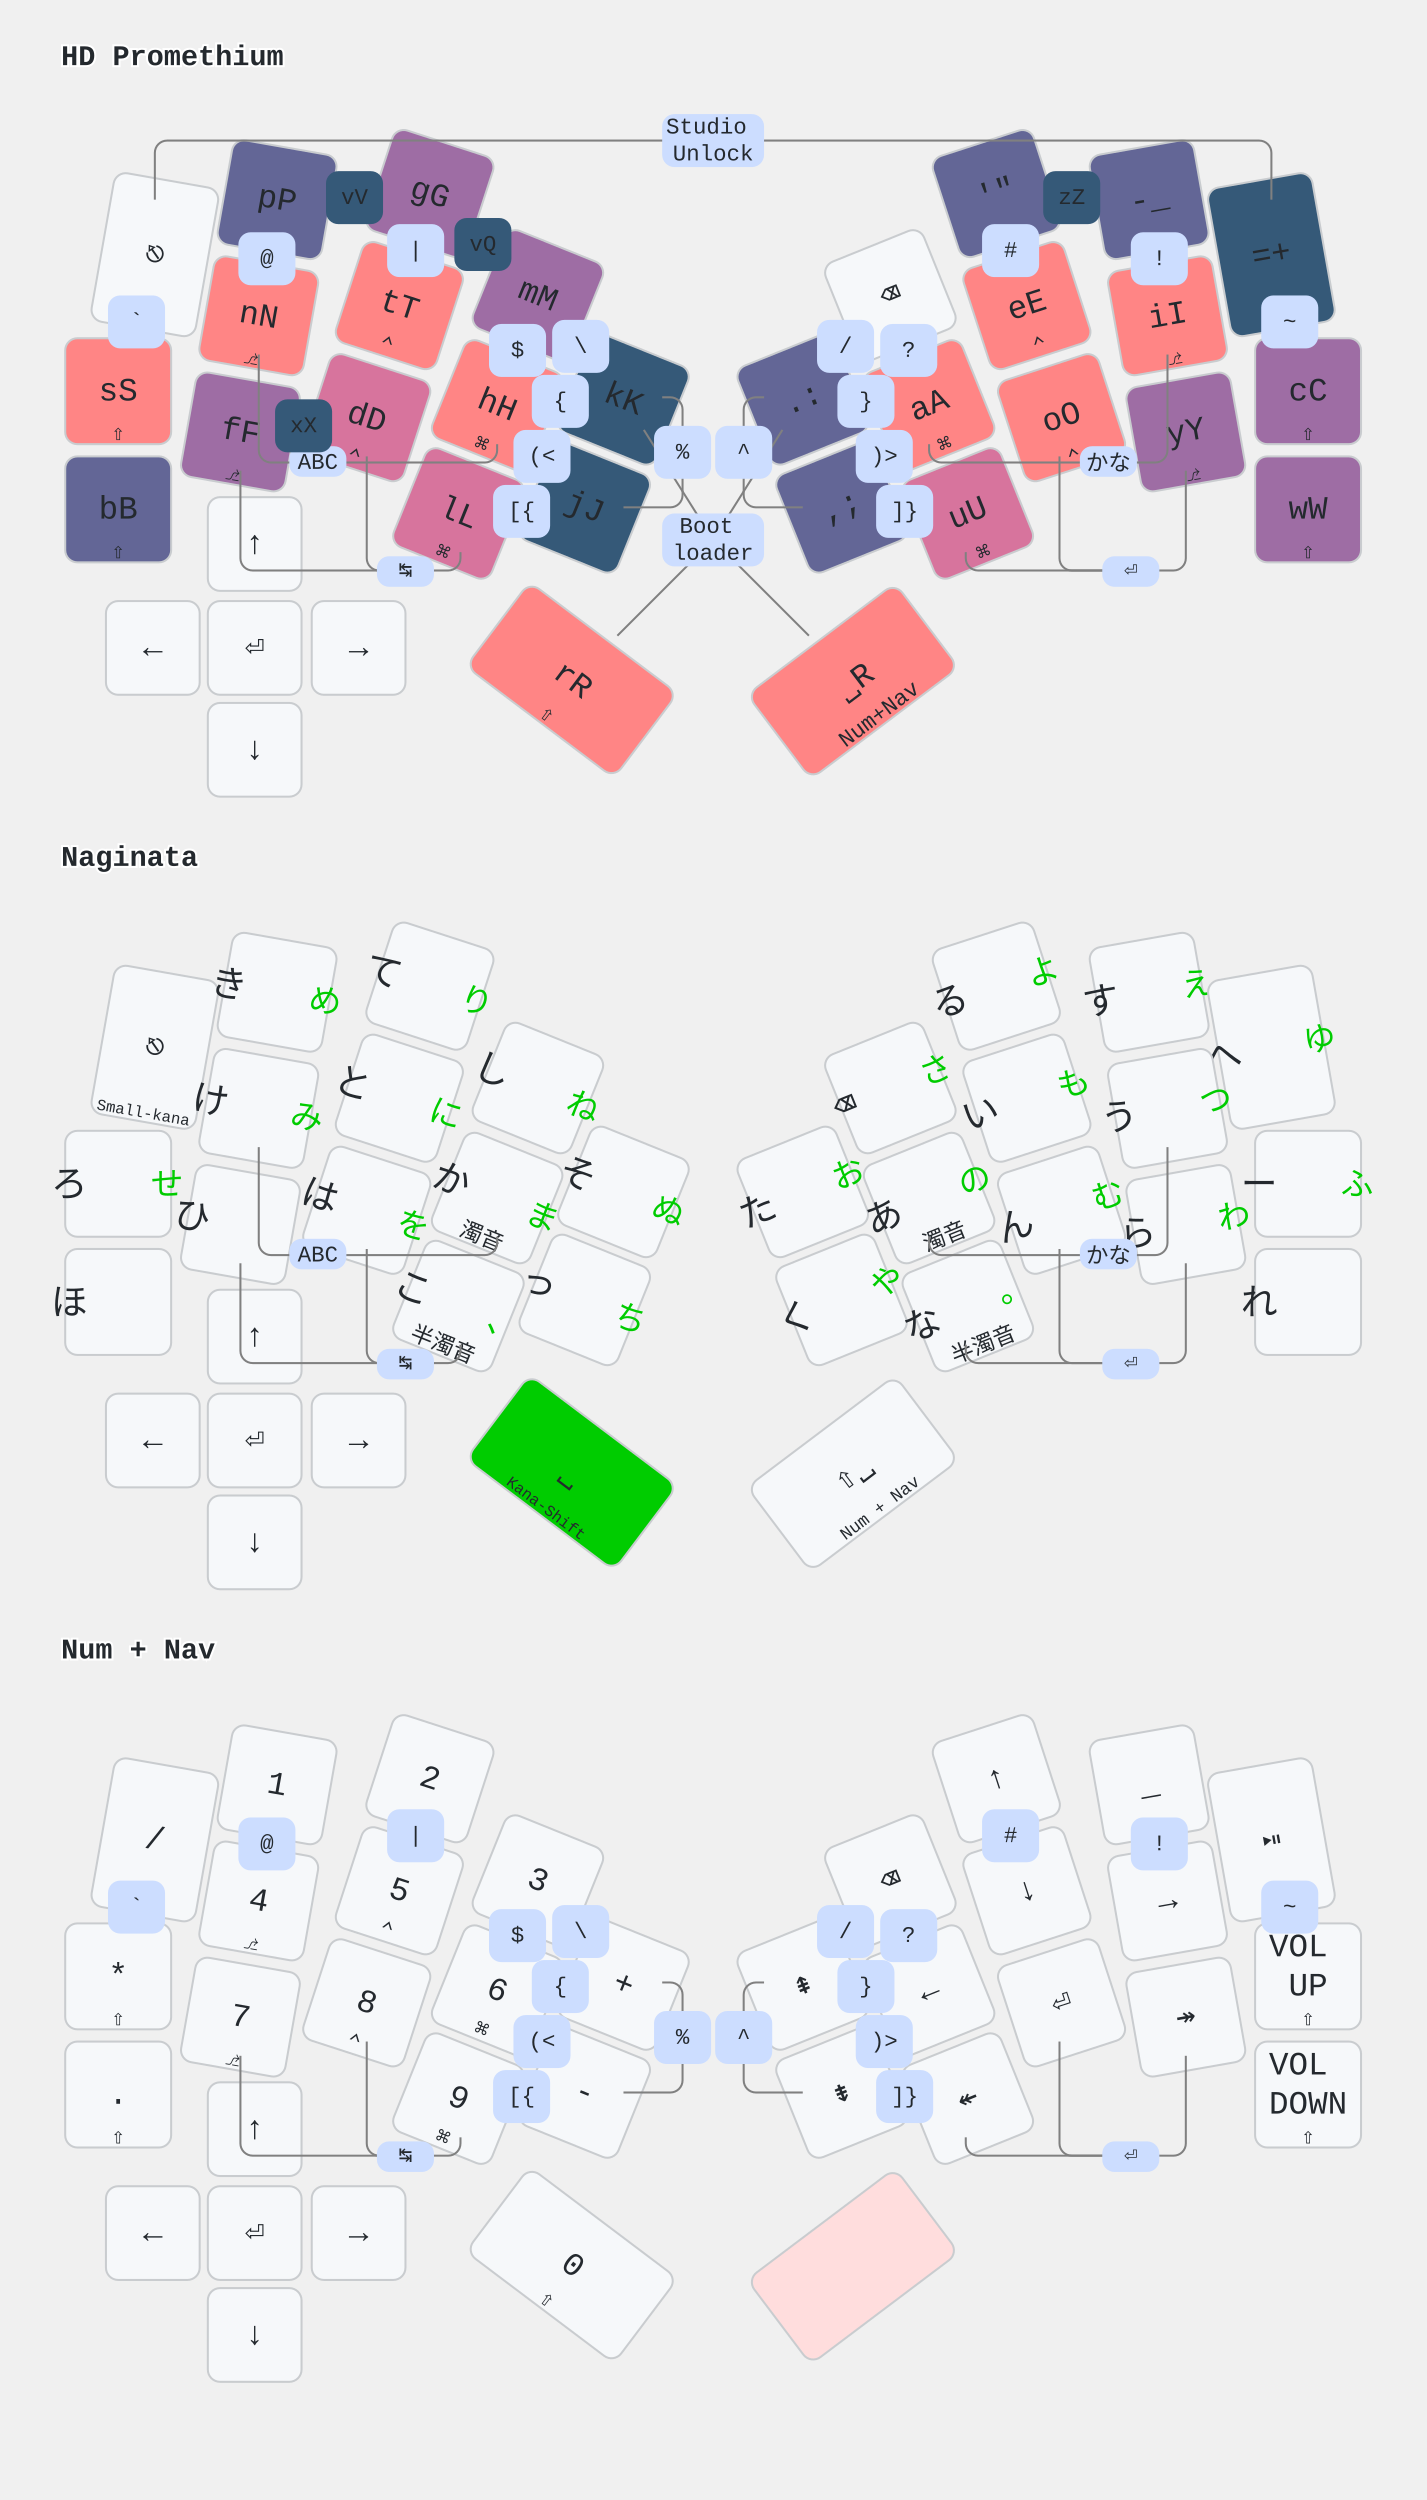
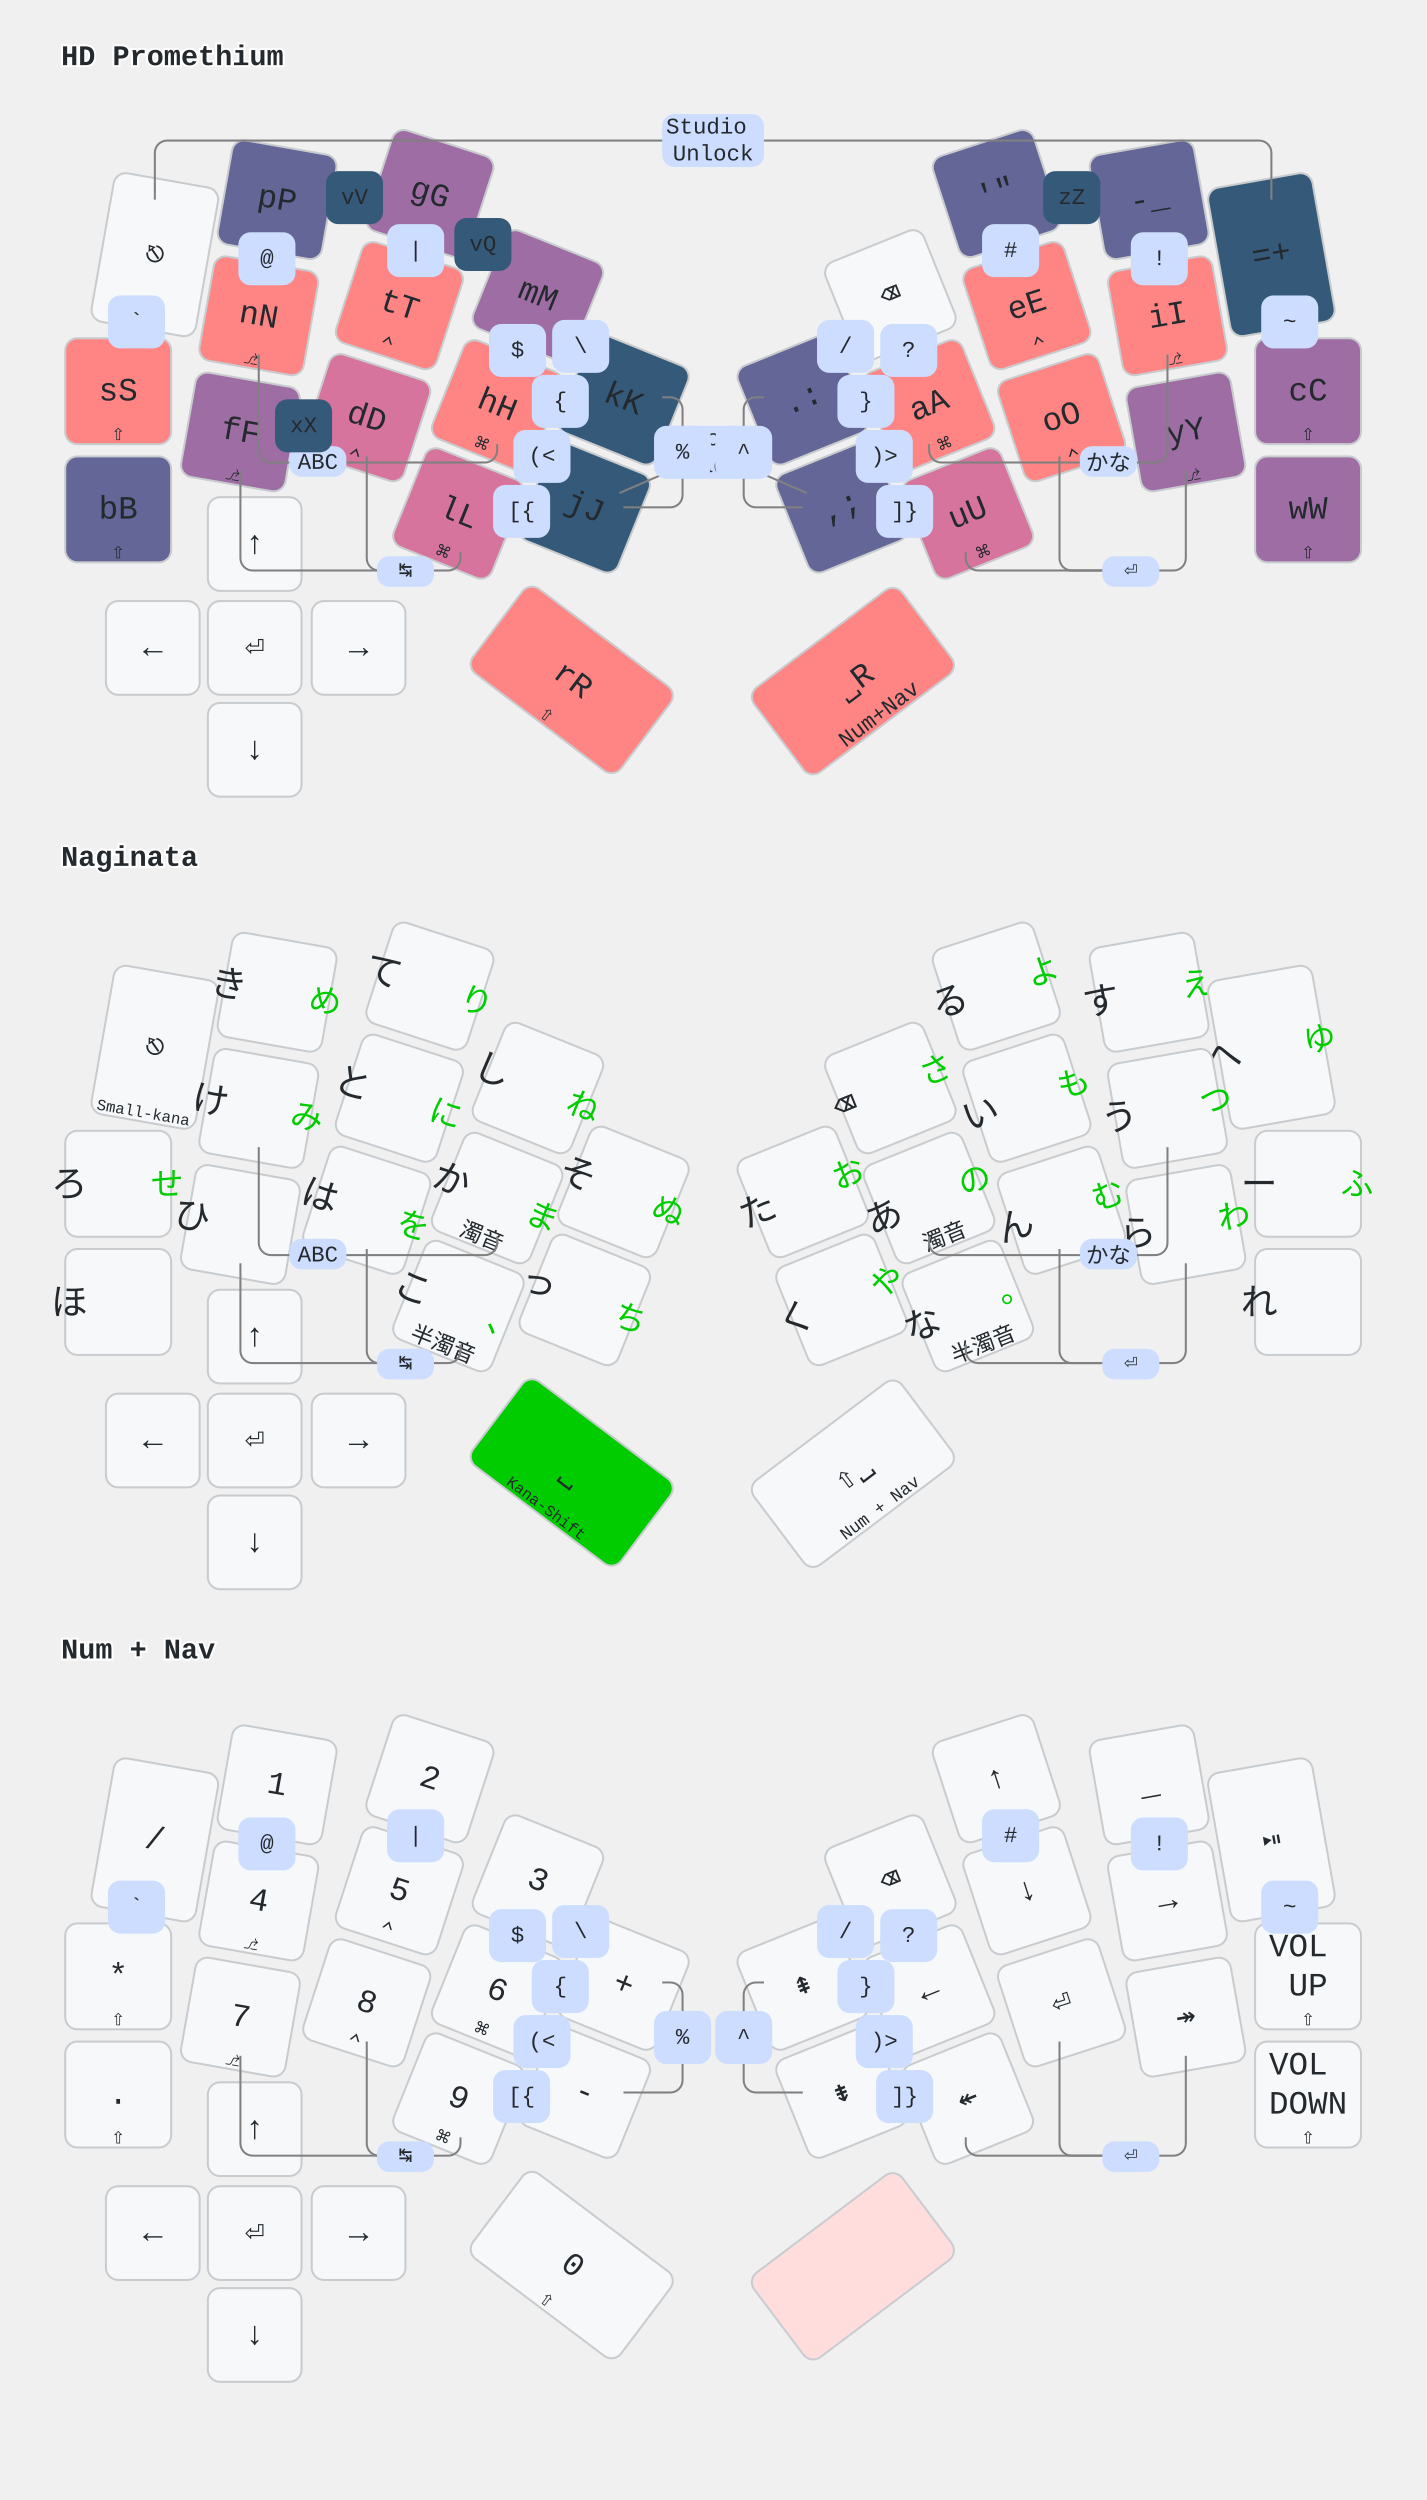
<svg xmlns="http://www.w3.org/2000/svg" width="700" height="1227" viewBox="0 0 700 1227" class="keymap">
  <style>/* inherit to force styles through use tags*/
svg path {
    fill: inherit;
}
/* font and background color specifications */
svg.keymap {
    font-family: SFMono-Regular,Consolas,Liberation Mono,Menlo,monospace;
    font-size: 14px;
    font-kerning: normal;
    text-rendering: optimizeLegibility;
    fill: #24292e;
}

/* default key styling */
rect.key {
    fill: #f6f8fa;
    stroke: #c9cccf;
    stroke-width: 1;
}

/* color accent for combo boxes */
rect.combo {
    fill: #cdf;
}

/* color accent for held keys */
rect.held, rect.combo.held {
    fill: #fdd;
}

/* color accent for ghost (optional) keys */
rect.ghost, rect.combo.ghost {
    stroke-dasharray: 4, 4;
    stroke-width: 2;
}

text {
    text-anchor: middle;
    dominant-baseline: middle;
}

/* styling for layer labels */
text.label {
    font-weight: bold;
    text-anchor: start;
    stroke: white;
    stroke-width: 2;
    paint-order: stroke;
}

text.tap {
    font-size: 16px;
}

/* styling for combo tap, and key hold/shifted label text */
text.combo, text.hold, text.shifted {
    font-size: 11px;
}

text.hold {
    text-anchor: middle;
    dominant-baseline: auto;
}

text.shifted {
    text-anchor: middle;
    dominant-baseline: hanging;
}

/* styling for hold/shifted label text in combo box */
text.combo.hold, text.combo.shifted {
    font-size: 8px;
}

/* lighter symbol for transparent keys */
text.trans {
    fill: #7b7e81;
}

/* styling for combo dendrons */
path.combo {
    stroke-width: 1;
    stroke: gray;
    fill: none;
}

/* Start Tabler Icons Cleanup */
/* cannot use height/width with glyphs */
.icon-tabler &gt; path {
    fill: inherit;
    stroke: inherit;
}
/* hide tabler's default box */
.icon-tabler &gt; path[stroke="none"][fill="none"] {
    visibility: collapse;
}

rect.low {
    fill: #355978;
}
rect.medium-low {
    fill: #636696;
}
rect.medium {
    fill: #9E6DA4;
}
rect.medium-high {
    fill: #D7749D;
}
rect.high {
    fill: #FF8585;
}

/* green styling for Naginata kana-shift */
rect.kshift {
    fill: #00CC00;
}
text.left {
    font-size: 18px;
    translate: 16px 7px;
}
text.right {
    fill: #00CC00;
    font-size: 16px;
    translate: -16px -10px;
}
</style>
  <g transform="translate(30, 0)" class="layer-HD Promethium">
    <text x="0" y="28" class="label" id="HD-Promethium">HD Promethium</text>
    <g transform="translate(0, 60)">
      <g transform="translate(46, 65) rotate(10.0)" class="key keypos-0">
        <rect rx="6" ry="6" x="-26" y="-37" width="52" height="74" class="key" />
        <text x="0" y="0" class="key tap">⎋</text>
      </g>
      <g transform="translate(106, 38) rotate(10.0)" class="key medium-low keypos-1">
        <rect rx="6" ry="6" x="-26" y="-26" width="52" height="52" class="key medium-low" />
        <text x="0" y="0" class="key medium-low tap">pP</text>
      </g>
      <g transform="translate(181, 35) rotate(18.0)" class="key medium keypos-2">
        <rect rx="6" ry="6" x="-26" y="-26" width="52" height="52" class="key medium" />
        <text x="0" y="0" class="key medium tap">gG</text>
      </g>
      <g transform="translate(234, 85) rotate(22.0)" class="key medium keypos-3">
        <rect rx="6" ry="6" x="-26" y="-26" width="52" height="52" class="key medium" />
        <text x="0" y="0" class="key medium tap">mM</text>
      </g>
      <g transform="translate(276, 136) rotate(22.0)" class="key low keypos-4">
        <rect rx="6" ry="6" x="-26" y="-26" width="52" height="52" class="key low" />
        <text x="0" y="0" class="key low tap">kK</text>
      </g>
      <g transform="translate(364, 136) rotate(-22.0)" class="key medium-low keypos-5">
        <rect rx="6" ry="6" x="-26" y="-26" width="52" height="52" class="key medium-low" />
        <text x="0" y="0" class="key medium-low tap">.:</text>
      </g>
      <g transform="translate(407, 85) rotate(-22.0)" class="key keypos-6">
        <rect rx="6" ry="6" x="-26" y="-26" width="52" height="52" class="key" />
        <text x="0" y="0" class="key tap">⌫</text>
      </g>
      <g transform="translate(459, 35) rotate(-18.0)" class="key medium-low keypos-7">
        <rect rx="6" ry="6" x="-26" y="-26" width="52" height="52" class="key medium-low" />
        <text x="0" y="0" class="key medium-low tap">'"</text>
      </g>
      <g transform="translate(534, 38) rotate(-10.0)" class="key medium-low keypos-8">
        <rect rx="6" ry="6" x="-26" y="-26" width="52" height="52" class="key medium-low" />
        <text x="0" y="0" class="key medium-low tap">-_</text>
      </g>
      <g transform="translate(594, 65) rotate(-10.0)" class="key low keypos-9">
        <rect rx="6" ry="6" x="-26" y="-37" width="52" height="74" class="key low" />
        <text x="0" y="0" class="key low tap">=+</text>
      </g>
      <g transform="translate(28, 132)" class="key high keypos-10">
        <rect rx="6" ry="6" x="-26" y="-26" width="52" height="52" class="key high" />
        <text x="0" y="0" class="key high tap">sS</text>
        <text x="0" y="24" class="key high hold">⇧</text>
      </g>
      <g transform="translate(97, 95) rotate(10.0)" class="key high keypos-11">
        <rect rx="6" ry="6" x="-26" y="-26" width="52" height="52" class="key high" />
        <text x="0" y="0" class="key high tap">nN</text>
        <text x="0" y="24" class="key high hold">⎇</text>
      </g>
      <g transform="translate(166, 90) rotate(18.0)" class="key high keypos-12">
        <rect rx="6" ry="6" x="-26" y="-26" width="52" height="52" class="key high" />
        <text x="0" y="0" class="key high tap">tT</text>
        <text x="0" y="24" class="key high hold">⌃</text>
      </g>
      <g transform="translate(214, 139) rotate(22.0)" class="key high keypos-13">
        <rect rx="6" ry="6" x="-26" y="-26" width="52" height="52" class="key high" />
        <text x="0" y="0" class="key high tap">hH</text>
        <text x="0" y="24" class="key high hold">⌘</text>
      </g>
      <g transform="translate(257, 189) rotate(22.0)" class="key low keypos-14">
        <rect rx="6" ry="6" x="-26" y="-26" width="52" height="52" class="key low" />
        <text x="0" y="0" class="key low tap">jJ</text>
      </g>
      <g transform="translate(383, 189) rotate(-22.0)" class="key medium-low keypos-15">
        <rect rx="6" ry="6" x="-26" y="-26" width="52" height="52" class="key medium-low" />
        <text x="0" y="0" class="key medium-low tap">,;</text>
      </g>
      <g transform="translate(426, 139) rotate(-22.0)" class="key high keypos-16">
        <rect rx="6" ry="6" x="-26" y="-26" width="52" height="52" class="key high" />
        <text x="0" y="0" class="key high tap">aA</text>
        <text x="0" y="24" class="key high hold">⌘</text>
      </g>
      <g transform="translate(474, 90) rotate(-18.0)" class="key high keypos-17">
        <rect rx="6" ry="6" x="-26" y="-26" width="52" height="52" class="key high" />
        <text x="0" y="0" class="key high tap">eE</text>
        <text x="0" y="24" class="key high hold">⌃</text>
      </g>
      <g transform="translate(543, 95) rotate(-10.0)" class="key high keypos-18">
        <rect rx="6" ry="6" x="-26" y="-26" width="52" height="52" class="key high" />
        <text x="0" y="0" class="key high tap">iI</text>
        <text x="0" y="24" class="key high hold">⎇</text>
      </g>
      <g transform="translate(612, 132)" class="key medium keypos-19">
        <rect rx="6" ry="6" x="-26" y="-26" width="52" height="52" class="key medium" />
        <text x="0" y="0" class="key medium tap">cC</text>
        <text x="0" y="24" class="key medium hold">⇧</text>
      </g>
      <g transform="translate(28, 190)" class="key medium-low keypos-20">
        <rect rx="6" ry="6" x="-26" y="-26" width="52" height="52" class="key medium-low" />
        <text x="0" y="0" class="key medium-low tap">bB</text>
        <text x="0" y="24" class="key medium-low hold">⇧</text>
      </g>
      <g transform="translate(88, 152) rotate(10.0)" class="key medium keypos-21">
        <rect rx="6" ry="6" x="-26" y="-26" width="52" height="52" class="key medium" />
        <text x="0" y="0" class="key medium tap">fF</text>
        <text x="0" y="24" class="key medium hold">⎇</text>
      </g>
      <g transform="translate(150, 145) rotate(18.0)" class="key medium-high keypos-22">
        <rect rx="6" ry="6" x="-26" y="-26" width="52" height="52" class="key medium-high" />
        <text x="0" y="0" class="key medium-high tap">dD</text>
        <text x="0" y="24" class="key medium-high hold">⌃</text>
      </g>
      <g transform="translate(195, 192) rotate(22.0)" class="key medium-high keypos-23">
        <rect rx="6" ry="6" x="-26" y="-26" width="52" height="52" class="key medium-high" />
        <text x="0" y="0" class="key medium-high tap">lL</text>
        <text x="0" y="24" class="key medium-high hold">⌘</text>
      </g>
      <g transform="translate(251, 274) rotate(37.0)" class="key high keypos-24">
        <rect rx="6" ry="6" x="-46" y="-26" width="91" height="52" class="key high" />
        <text x="0" y="0" class="key high tap">rR</text>
        <text x="0" y="24" class="key high hold">⇧</text>
      </g>
      <g transform="translate(389, 274) rotate(-37.0)" class="key high keypos-25">
        <rect rx="6" ry="6" x="-46" y="-26" width="91" height="52" class="key high" />
        <text x="0" y="0" class="key high tap">⎵R</text>
        <text x="0" y="24" class="key high hold">Num+Nav</text>
      </g>
      <g transform="translate(445, 192) rotate(-22.0)" class="key medium-high keypos-26">
        <rect rx="6" ry="6" x="-26" y="-26" width="52" height="52" class="key medium-high" />
        <text x="0" y="0" class="key medium-high tap">uU</text>
        <text x="0" y="24" class="key medium-high hold">⌘</text>
      </g>
      <g transform="translate(491, 145) rotate(-18.0)" class="key high keypos-27">
        <rect rx="6" ry="6" x="-26" y="-26" width="52" height="52" class="key high" />
        <text x="0" y="0" class="key high tap">oO</text>
        <text x="0" y="24" class="key high hold">⌃</text>
      </g>
      <g transform="translate(552, 152) rotate(-10.0)" class="key medium keypos-28">
        <rect rx="6" ry="6" x="-26" y="-26" width="52" height="52" class="key medium" />
        <text x="0" y="0" class="key medium tap">yY</text>
        <text x="0" y="24" class="key medium hold">⎇</text>
      </g>
      <g transform="translate(612, 190)" class="key medium keypos-29">
        <rect rx="6" ry="6" x="-26" y="-26" width="52" height="52" class="key medium" />
        <text x="0" y="0" class="key medium tap">wW</text>
        <text x="0" y="24" class="key medium hold">⇧</text>
      </g>
      <g transform="translate(95, 207)" class="key keypos-30">
        <rect rx="6" ry="6" x="-23" y="-23" width="46" height="46" class="key" />
        <text x="0" y="0" class="key tap">↑</text>
      </g>
      <g transform="translate(45, 258)" class="key keypos-31">
        <rect rx="6" ry="6" x="-23" y="-23" width="46" height="46" class="key" />
        <text x="0" y="0" class="key tap">←</text>
      </g>
      <g transform="translate(95, 258)" class="key keypos-32">
        <rect rx="6" ry="6" x="-23" y="-23" width="46" height="46" class="key" />
        <text x="0" y="0" class="key tap">⏎</text>
      </g>
      <g transform="translate(146, 258)" class="key keypos-33">
        <rect rx="6" ry="6" x="-23" y="-23" width="46" height="46" class="key" />
        <text x="0" y="0" class="key tap">→</text>
      </g>
      <g transform="translate(95, 308)" class="key keypos-34">
        <rect rx="6" ry="6" x="-23" y="-23" width="46" height="46" class="key" />
        <text x="0" y="0" class="key tap">↓</text>
      </g>
      <g class="combo combopos-0">
        <path d="M320,9 h-268 a6.0,6.0 0 0 0 -6.0,6.0 v23" class="combo" />
        <path d="M320,9 h268 a6.0,6.0 0 0 1 6.0,6.0 v23" class="combo" />
        <rect rx="6" ry="6" x="295" y="-4" width="50" height="26" class="combo" />
        <text x="320" y="9" class="combo tap">
          <tspan x="320" dy="-0.6em">Studio</tspan>
          <tspan x="320" dy="1.2em">Unlock</tspan>
        </text>
      </g>
      <g class="combo combopos-1">
-         <path d="M320,205 l-34,-54" class="combo" />
-         <path d="M320,205 l34,-54" class="combo" />
-         <path d="M320,205 l-47,47" class="combo" />
-         <path d="M320,205 l47,47" class="combo" />
-         <rect rx="6" ry="6" x="295" y="192" width="50" height="26" class="combo" />
-         <text x="320" y="205" class="combo tap">
+         <path d="M320,162 l-46,20" class="combo" />
+         <path d="M320,162 l46,20" class="combo" />
+         <rect rx="6" ry="6" x="295" y="149" width="50" height="26" class="combo" />
+         <text x="320" y="162" class="combo tap">
          <tspan x="320" dy="-0.6em">Boot</tspan>
          <tspan x="320" dy="1.2em">loader</tspan>
        </text>
      </g>
      <g class="combo combopos-2">
        <path d="M514,167 h-82 a6.0,6.0 0 0 1 -6.0,-6.0 v-3" class="combo" />
        <path d="M514,167 h23 a6.0,6.0 0 0 0 6.0,-6.0 v-47" class="combo" />
        <rect rx="6" ry="6" x="500" y="159" width="28" height="15" class="combo" />
        <text x="514" y="167" class="combo tap">かな</text>
      </g>
      <g class="combo combopos-3">
        <path d="M126,167 h82 a6.0,6.0 0 0 0 6.0,-6.0 v-3" class="combo" />
        <path d="M126,167 h-23 a6.0,6.0 0 0 1 -6.0,-6.0 v-47" class="combo" />
        <rect rx="6" ry="6" x="112" y="159" width="28" height="15" class="combo" />
        <text x="126" y="167" class="combo tap">ABC</text>
      </g>
      <g class="combo combopos-6">
        <path d="M169,220 h21 a6.0,6.0 0 0 0 6.0,-6.0 v-3" class="combo" />
        <path d="M169,220 h-13 a6.0,6.0 0 0 1 -6.0,-6.0 v-50" class="combo" />
        <path d="M169,220 h-75 a6.0,6.0 0 0 1 -6.0,-6.0 v-43" class="combo" />
        <rect rx="6" ry="6" x="155" y="213" width="28" height="15" class="combo" />
        <text x="169" y="220" class="combo tap">↹</text>
      </g>
      <g class="combo combopos-7">
        <path d="M525,220 h-75 a6.0,6.0 0 0 1 -6.0,-6.0 v-3" class="combo" />
        <path d="M525,220 h-29 a6.0,6.0 0 0 1 -6.0,-6.0 v-50" class="combo" />
        <path d="M525,220 h21 a6.0,6.0 0 0 0 6.0,-6.0 v-43" class="combo" />
        <rect rx="6" ry="6" x="511" y="213" width="28" height="15" class="combo" />
        <text x="525" y="220" class="combo tap">⏎</text>
      </g>
      <g class="combo low combopos-8">
        <rect rx="6" ry="6" x="193" y="47" width="28" height="26" class="combo low" />
        <text x="207" y="60" class="combo low tap">vQ</text>
      </g>
      <g class="combo low combopos-9">
        <rect rx="6" ry="6" x="482" y="24" width="28" height="26" class="combo low" />
        <text x="496" y="37" class="combo low tap">zZ</text>
      </g>
      <g class="combo low combopos-10">
        <rect rx="6" ry="6" x="130" y="24" width="28" height="26" class="combo low" />
        <text x="144" y="37" class="combo low tap">vV</text>
      </g>
      <g class="combo low combopos-11">
        <rect rx="6" ry="6" x="105" y="136" width="28" height="26" class="combo low" />
        <text x="119" y="149" class="combo low tap">xX</text>
      </g>
      <g class="combo combopos-12">
        <rect rx="6" ry="6" x="23" y="85" width="28" height="26" class="combo" />
        <text x="37" y="98" class="combo tap">`</text>
      </g>
      <g class="combo combopos-13">
        <rect rx="6" ry="6" x="87" y="54" width="28" height="26" class="combo" />
        <text x="101" y="67" class="combo tap">@</text>
      </g>
      <g class="combo combopos-14">
        <rect rx="6" ry="6" x="160" y="50" width="28" height="26" class="combo" />
        <text x="174" y="63" class="combo tap">|</text>
      </g>
      <g class="combo combopos-15">
        <rect rx="6" ry="6" x="210" y="99" width="28" height="26" class="combo" />
        <text x="224" y="112" class="combo tap">$</text>
      </g>
      <g class="combo combopos-16">
        <rect rx="6" ry="6" x="241" y="97" width="28" height="26" class="combo" />
        <text x="255" y="110" class="combo tap">\</text>
      </g>
      <g class="combo combopos-17">
        <path d="M305,162 v-21 a6.0,6.0 0 0 0 -6.0,-6.0 h-4" class="combo" />
        <path d="M305,162 v21 a6.0,6.0 0 0 1 -6.0,6.0 h-23" class="combo" />
        <rect rx="6" ry="6" x="291" y="149" width="28" height="26" class="combo" />
        <text x="305" y="162" class="combo tap">%</text>
      </g>
      <g class="combo combopos-18">
        <path d="M335,162 v-21 a6.0,6.0 0 0 1 6.0,-6.0 h4" class="combo" />
        <path d="M335,162 v21 a6.0,6.0 0 0 0 6.0,6.0 h23" class="combo" />
        <rect rx="6" ry="6" x="321" y="149" width="28" height="26" class="combo" />
        <text x="335" y="162" class="combo tap">^</text>
      </g>
      <g class="combo combopos-19">
        <rect rx="6" ry="6" x="371" y="97" width="28" height="26" class="combo" />
        <text x="385" y="110" class="combo tap">/</text>
      </g>
      <g class="combo combopos-20">
        <rect rx="6" ry="6" x="402" y="99" width="28" height="26" class="combo" />
        <text x="416" y="112" class="combo tap">?</text>
      </g>
      <g class="combo combopos-21">
        <rect rx="6" ry="6" x="452" y="50" width="28" height="26" class="combo" />
        <text x="466" y="63" class="combo tap">#</text>
      </g>
      <g class="combo combopos-22">
        <rect rx="6" ry="6" x="525" y="54" width="28" height="26" class="combo" />
        <text x="539" y="67" class="combo tap">!</text>
      </g>
      <g class="combo combopos-23">
        <rect rx="6" ry="6" x="589" y="85" width="28" height="26" class="combo" />
        <text x="603" y="98" class="combo tap">~</text>
      </g>
      <g class="combo combopos-24">
        <rect rx="6" ry="6" x="231" y="124" width="28" height="26" class="combo" />
        <text x="245" y="137" class="combo tap">{</text>
      </g>
      <g class="combo combopos-25">
        <rect rx="6" ry="6" x="381" y="124" width="28" height="26" class="combo" />
        <text x="395" y="137" class="combo tap">}</text>
      </g>
      <g class="combo combopos-26">
        <rect rx="6" ry="6" x="222" y="151" width="28" height="26" class="combo" />
        <text x="236" y="164" class="combo tap">(&lt;</text>
      </g>
      <g class="combo combopos-27">
        <rect rx="6" ry="6" x="390" y="151" width="28" height="26" class="combo" />
        <text x="404" y="164" class="combo tap">)&gt;</text>
      </g>
      <g class="combo combopos-28">
        <rect rx="6" ry="6" x="212" y="178" width="28" height="26" class="combo" />
        <text x="226" y="191" class="combo tap">[{</text>
      </g>
      <g class="combo combopos-29">
        <rect rx="6" ry="6" x="400" y="178" width="28" height="26" class="combo" />
        <text x="414" y="191" class="combo tap">]}</text>
      </g>
    </g>
  </g>
  <g transform="translate(30, 393)" class="layer-Naginata">
    <text x="0" y="28" class="label" id="Naginata">Naginata</text>
    <g transform="translate(0, 56)">
      <g transform="translate(46, 65) rotate(10.0)" class="key keypos-0">
        <rect rx="6" ry="6" x="-26" y="-37" width="52" height="74" class="key" />
        <text x="0" y="0" class="key tap">⎋</text>
        <text x="0" y="35" class="key hold">
          <tspan style="font-size: 70%">Small-kana</tspan>
        </text>
      </g>
      <g transform="translate(106, 38) rotate(10.0)" class="key keypos-1">
        <rect rx="6" ry="6" x="-26" y="-26" width="52" height="52" class="key" />
        <text x="-24" y="0" class="key left">き</text>
        <text x="24" y="0" class="key right">め</text>
      </g>
      <g transform="translate(181, 35) rotate(18.0)" class="key keypos-2">
        <rect rx="6" ry="6" x="-26" y="-26" width="52" height="52" class="key" />
        <text x="-24" y="0" class="key left">て</text>
        <text x="24" y="0" class="key right">り</text>
      </g>
      <g transform="translate(234, 85) rotate(22.0)" class="key keypos-3">
        <rect rx="6" ry="6" x="-26" y="-26" width="52" height="52" class="key" />
        <text x="-24" y="0" class="key left">し</text>
        <text x="24" y="0" class="key right">ね</text>
      </g>
      <g transform="translate(276, 136) rotate(22.0)" class="key keypos-4">
        <rect rx="6" ry="6" x="-26" y="-26" width="52" height="52" class="key" />
        <text x="-24" y="0" class="key left">そ</text>
        <text x="24" y="0" class="key right">ぬ</text>
      </g>
      <g transform="translate(364, 136) rotate(-22.0)" class="key keypos-5">
        <rect rx="6" ry="6" x="-26" y="-26" width="52" height="52" class="key" />
        <text x="-24" y="0" class="key left">た</text>
        <text x="24" y="0" class="key right">お</text>
      </g>
      <g transform="translate(407, 85) rotate(-22.0)" class="key keypos-6">
        <rect rx="6" ry="6" x="-26" y="-26" width="52" height="52" class="key" />
        <text x="-24" y="0" class="key left">⌫</text>
        <text x="24" y="0" class="key right">さ</text>
      </g>
      <g transform="translate(459, 35) rotate(-18.0)" class="key keypos-7">
        <rect rx="6" ry="6" x="-26" y="-26" width="52" height="52" class="key" />
        <text x="-24" y="0" class="key left">る</text>
        <text x="24" y="0" class="key right">よ</text>
      </g>
      <g transform="translate(534, 38) rotate(-10.0)" class="key keypos-8">
        <rect rx="6" ry="6" x="-26" y="-26" width="52" height="52" class="key" />
        <text x="-24" y="0" class="key left">す</text>
        <text x="24" y="0" class="key right">え</text>
      </g>
      <g transform="translate(594, 65) rotate(-10.0)" class="key keypos-9">
        <rect rx="6" ry="6" x="-26" y="-37" width="52" height="74" class="key" />
        <text x="-24" y="0" class="key left">へ</text>
        <text x="24" y="0" class="key right">ゆ</text>
      </g>
      <g transform="translate(28, 132)" class="key keypos-10">
        <rect rx="6" ry="6" x="-26" y="-26" width="52" height="52" class="key" />
        <text x="-24" y="0" class="key left">ろ</text>
        <text x="24" y="0" class="key right">せ</text>
      </g>
      <g transform="translate(97, 95) rotate(10.0)" class="key keypos-11">
        <rect rx="6" ry="6" x="-26" y="-26" width="52" height="52" class="key" />
        <text x="-24" y="0" class="key left">け</text>
        <text x="24" y="0" class="key right">み</text>
      </g>
      <g transform="translate(166, 90) rotate(18.0)" class="key keypos-12">
        <rect rx="6" ry="6" x="-26" y="-26" width="52" height="52" class="key" />
        <text x="-24" y="0" class="key left">と</text>
        <text x="24" y="0" class="key right">に</text>
      </g>
      <g transform="translate(214, 139) rotate(22.0)" class="key keypos-13">
        <rect rx="6" ry="6" x="-26" y="-26" width="52" height="52" class="key" />
        <text x="0" y="24" class="key hold">濁音</text>
        <text x="-24" y="0" class="key left">か</text>
        <text x="24" y="0" class="key right">ま</text>
      </g>
      <g transform="translate(257, 189) rotate(22.0)" class="key keypos-14">
        <rect rx="6" ry="6" x="-26" y="-26" width="52" height="52" class="key" />
        <text x="-24" y="0" class="key left">っ</text>
        <text x="24" y="0" class="key right">ち</text>
      </g>
      <g transform="translate(383, 189) rotate(-22.0)" class="key keypos-15">
        <rect rx="6" ry="6" x="-26" y="-26" width="52" height="52" class="key" />
        <text x="-24" y="0" class="key left">く</text>
        <text x="24" y="0" class="key right">や</text>
      </g>
      <g transform="translate(426, 139) rotate(-22.0)" class="key keypos-16">
        <rect rx="6" ry="6" x="-26" y="-26" width="52" height="52" class="key" />
        <text x="0" y="24" class="key hold">濁音</text>
        <text x="-24" y="0" class="key left">あ</text>
        <text x="24" y="0" class="key right">の</text>
      </g>
      <g transform="translate(474, 90) rotate(-18.0)" class="key keypos-17">
        <rect rx="6" ry="6" x="-26" y="-26" width="52" height="52" class="key" />
        <text x="-24" y="0" class="key left">い</text>
        <text x="24" y="0" class="key right">も</text>
      </g>
      <g transform="translate(543, 95) rotate(-10.0)" class="key keypos-18">
        <rect rx="6" ry="6" x="-26" y="-26" width="52" height="52" class="key" />
        <text x="-24" y="0" class="key left">う</text>
        <text x="24" y="0" class="key right">つ</text>
      </g>
      <g transform="translate(612, 132)" class="key keypos-19">
        <rect rx="6" ry="6" x="-26" y="-26" width="52" height="52" class="key" />
        <text x="-24" y="0" class="key left">ー</text>
        <text x="24" y="0" class="key right">ふ</text>
      </g>
      <g transform="translate(28, 190)" class="key keypos-20">
        <rect rx="6" ry="6" x="-26" y="-26" width="52" height="52" class="key" />
        <text x="-24" y="0" class="key left">ほ</text>
      </g>
      <g transform="translate(88, 152) rotate(10.0)" class="key keypos-21">
        <rect rx="6" ry="6" x="-26" y="-26" width="52" height="52" class="key" />
        <text x="-24" y="0" class="key left">ひ</text>
      </g>
      <g transform="translate(150, 145) rotate(18.0)" class="key keypos-22">
        <rect rx="6" ry="6" x="-26" y="-26" width="52" height="52" class="key" />
        <text x="-24" y="0" class="key left">は</text>
        <text x="24" y="0" class="key right">を</text>
      </g>
      <g transform="translate(195, 192) rotate(22.0)" class="key keypos-23">
        <rect rx="6" ry="6" x="-26" y="-26" width="52" height="52" class="key" />
        <text x="0" y="24" class="key hold">半濁音</text>
        <text x="-24" y="0" class="key left">こ</text>
        <text x="24" y="0" class="key right">、</text>
      </g>
      <g transform="translate(251, 274) rotate(37.0)" class="key kshift keypos-24">
        <rect rx="6" ry="6" x="-46" y="-26" width="91" height="52" class="key kshift" />
        <text x="0" y="0" class="key kshift tap">⎵</text>
        <text x="0" y="24" class="key kshift hold">
          <tspan style="font-size: 70%">Kana-Shift</tspan>
        </text>
      </g>
      <g transform="translate(389, 274) rotate(-37.0)" class="key keypos-25">
        <rect rx="6" ry="6" x="-46" y="-26" width="91" height="52" class="key" />
        <text x="0" y="0" class="key tap">⇧⎵</text>
        <a href="#Num--Nav">
          <text x="0" y="24" class="key hold layer-activator">
            <tspan style="font-size: 78%">Num + Nav</tspan>
          </text>
        </a>
      </g>
      <g transform="translate(445, 192) rotate(-22.0)" class="key keypos-26">
        <rect rx="6" ry="6" x="-26" y="-26" width="52" height="52" class="key" />
        <text x="0" y="24" class="key hold">半濁音</text>
        <text x="-24" y="0" class="key left">な</text>
        <text x="24" y="0" class="key right">。</text>
      </g>
      <g transform="translate(491, 145) rotate(-18.0)" class="key keypos-27">
        <rect rx="6" ry="6" x="-26" y="-26" width="52" height="52" class="key" />
        <text x="-24" y="0" class="key left">ん</text>
        <text x="24" y="0" class="key right">む</text>
      </g>
      <g transform="translate(552, 152) rotate(-10.0)" class="key keypos-28">
        <rect rx="6" ry="6" x="-26" y="-26" width="52" height="52" class="key" />
        <text x="-24" y="0" class="key left">ら</text>
        <text x="24" y="0" class="key right">わ</text>
      </g>
      <g transform="translate(612, 190)" class="key keypos-29">
        <rect rx="6" ry="6" x="-26" y="-26" width="52" height="52" class="key" />
        <text x="-24" y="0" class="key left">れ</text>
      </g>
      <g transform="translate(95, 207)" class="key keypos-30">
        <rect rx="6" ry="6" x="-23" y="-23" width="46" height="46" class="key" />
        <text x="0" y="0" class="key tap">↑</text>
      </g>
      <g transform="translate(45, 258)" class="key keypos-31">
        <rect rx="6" ry="6" x="-23" y="-23" width="46" height="46" class="key" />
        <text x="0" y="0" class="key tap">←</text>
      </g>
      <g transform="translate(95, 258)" class="key keypos-32">
        <rect rx="6" ry="6" x="-23" y="-23" width="46" height="46" class="key" />
        <text x="0" y="0" class="key tap">⏎</text>
      </g>
      <g transform="translate(146, 258)" class="key keypos-33">
        <rect rx="6" ry="6" x="-23" y="-23" width="46" height="46" class="key" />
        <text x="0" y="0" class="key tap">→</text>
      </g>
      <g transform="translate(95, 308)" class="key keypos-34">
        <rect rx="6" ry="6" x="-23" y="-23" width="46" height="46" class="key" />
        <text x="0" y="0" class="key tap">↓</text>
      </g>
      <g class="combo combopos-0">
        <path d="M514,167 h-82 a6.0,6.0 0 0 1 -6.0,-6.0 v-3" class="combo" />
        <path d="M514,167 h23 a6.0,6.0 0 0 0 6.0,-6.0 v-47" class="combo" />
        <rect rx="6" ry="6" x="500" y="159" width="28" height="15" class="combo" />
        <text x="514" y="167" class="combo tap">かな</text>
      </g>
      <g class="combo combopos-1">
        <path d="M126,167 h82 a6.0,6.0 0 0 0 6.0,-6.0 v-3" class="combo" />
        <path d="M126,167 h-23 a6.0,6.0 0 0 1 -6.0,-6.0 v-47" class="combo" />
        <rect rx="6" ry="6" x="112" y="159" width="28" height="15" class="combo" />
        <text x="126" y="167" class="combo tap">ABC</text>
      </g>
      <g class="combo combopos-2">
        <path d="M169,220 h21 a6.0,6.0 0 0 0 6.0,-6.0 v-3" class="combo" />
        <path d="M169,220 h-13 a6.0,6.0 0 0 1 -6.0,-6.0 v-50" class="combo" />
        <path d="M169,220 h-75 a6.0,6.0 0 0 1 -6.0,-6.0 v-43" class="combo" />
        <rect rx="6" ry="6" x="155" y="213" width="28" height="15" class="combo" />
        <text x="169" y="220" class="combo tap">↹</text>
      </g>
      <g class="combo combopos-3">
        <path d="M525,220 h-75 a6.0,6.0 0 0 1 -6.0,-6.0 v-3" class="combo" />
        <path d="M525,220 h-29 a6.0,6.0 0 0 1 -6.0,-6.0 v-50" class="combo" />
        <path d="M525,220 h21 a6.0,6.0 0 0 0 6.0,-6.0 v-43" class="combo" />
        <rect rx="6" ry="6" x="511" y="213" width="28" height="15" class="combo" />
        <text x="525" y="220" class="combo tap">⏎</text>
      </g>
    </g>
  </g>
  <g transform="translate(30, 782)" class="layer-Num + Nav">
    <text x="0" y="28" class="label" id="Num--Nav">Num + Nav</text>
    <g transform="translate(0, 56)">
      <g transform="translate(46, 65) rotate(10.0)" class="key keypos-0">
        <rect rx="6" ry="6" x="-26" y="-37" width="52" height="74" class="key" />
        <text x="0" y="0" class="key tap">/</text>
      </g>
      <g transform="translate(106, 38) rotate(10.0)" class="key keypos-1">
        <rect rx="6" ry="6" x="-26" y="-26" width="52" height="52" class="key" />
        <text x="0" y="0" class="key tap">1</text>
      </g>
      <g transform="translate(181, 35) rotate(18.0)" class="key keypos-2">
        <rect rx="6" ry="6" x="-26" y="-26" width="52" height="52" class="key" />
        <text x="0" y="0" class="key tap">2</text>
      </g>
      <g transform="translate(234, 85) rotate(22.0)" class="key keypos-3">
        <rect rx="6" ry="6" x="-26" y="-26" width="52" height="52" class="key" />
        <text x="0" y="0" class="key tap">3</text>
      </g>
      <g transform="translate(276, 136) rotate(22.0)" class="key keypos-4">
        <rect rx="6" ry="6" x="-26" y="-26" width="52" height="52" class="key" />
        <text x="0" y="0" class="key tap">+</text>
      </g>
      <g transform="translate(364, 136) rotate(-22.0)" class="key keypos-5">
        <rect rx="6" ry="6" x="-26" y="-26" width="52" height="52" class="key" />
        <text x="0" y="0" class="key tap">⇞</text>
      </g>
      <g transform="translate(407, 85) rotate(-22.0)" class="key keypos-6">
        <rect rx="6" ry="6" x="-26" y="-26" width="52" height="52" class="key" />
        <text x="0" y="0" class="key tap">⌫</text>
      </g>
      <g transform="translate(459, 35) rotate(-18.0)" class="key keypos-7">
        <rect rx="6" ry="6" x="-26" y="-26" width="52" height="52" class="key" />
        <text x="0" y="0" class="key tap">↑</text>
      </g>
      <g transform="translate(534, 38) rotate(-10.0)" class="key keypos-8">
        <rect rx="6" ry="6" x="-26" y="-26" width="52" height="52" class="key" />
        <text x="0" y="0" class="key tap">_</text>
      </g>
      <g transform="translate(594, 65) rotate(-10.0)" class="key keypos-9">
        <rect rx="6" ry="6" x="-26" y="-37" width="52" height="74" class="key" />
        <text x="0" y="0" class="key tap">⏯</text>
      </g>
      <g transform="translate(28, 132)" class="key keypos-10">
        <rect rx="6" ry="6" x="-26" y="-26" width="52" height="52" class="key" />
        <text x="0" y="0" class="key tap">*</text>
        <text x="0" y="24" class="key hold">⇧</text>
      </g>
      <g transform="translate(97, 95) rotate(10.0)" class="key keypos-11">
        <rect rx="6" ry="6" x="-26" y="-26" width="52" height="52" class="key" />
        <text x="0" y="0" class="key tap">4</text>
        <text x="0" y="24" class="key hold">⎇</text>
      </g>
      <g transform="translate(166, 90) rotate(18.0)" class="key keypos-12">
        <rect rx="6" ry="6" x="-26" y="-26" width="52" height="52" class="key" />
        <text x="0" y="0" class="key tap">5</text>
        <text x="0" y="24" class="key hold">⌃</text>
      </g>
      <g transform="translate(214, 139) rotate(22.0)" class="key keypos-13">
        <rect rx="6" ry="6" x="-26" y="-26" width="52" height="52" class="key" />
        <text x="0" y="0" class="key tap">6</text>
        <text x="0" y="24" class="key hold">⌘</text>
      </g>
      <g transform="translate(257, 189) rotate(22.0)" class="key keypos-14">
        <rect rx="6" ry="6" x="-26" y="-26" width="52" height="52" class="key" />
        <text x="0" y="0" class="key tap">-</text>
      </g>
      <g transform="translate(383, 189) rotate(-22.0)" class="key keypos-15">
        <rect rx="6" ry="6" x="-26" y="-26" width="52" height="52" class="key" />
        <text x="0" y="0" class="key tap">⇟</text>
      </g>
      <g transform="translate(426, 139) rotate(-22.0)" class="key keypos-16">
        <rect rx="6" ry="6" x="-26" y="-26" width="52" height="52" class="key" />
        <text x="0" y="0" class="key tap">←</text>
      </g>
      <g transform="translate(474, 90) rotate(-18.0)" class="key keypos-17">
        <rect rx="6" ry="6" x="-26" y="-26" width="52" height="52" class="key" />
        <text x="0" y="0" class="key tap">↓</text>
      </g>
      <g transform="translate(543, 95) rotate(-10.0)" class="key keypos-18">
        <rect rx="6" ry="6" x="-26" y="-26" width="52" height="52" class="key" />
        <text x="0" y="0" class="key tap">→</text>
      </g>
      <g transform="translate(612, 132)" class="key keypos-19">
        <rect rx="6" ry="6" x="-26" y="-26" width="52" height="52" class="key" />
        <text x="0" y="0" class="key tap">
          <tspan x="0" dy="-0.9em">VOL</tspan>
          <tspan x="0" dy="1.2em">UP</tspan>
        </text>
        <text x="0" y="24" class="key hold">⇧</text>
      </g>
      <g transform="translate(28, 190)" class="key keypos-20">
        <rect rx="6" ry="6" x="-26" y="-26" width="52" height="52" class="key" />
        <text x="0" y="0" class="key tap">.</text>
        <text x="0" y="24" class="key hold">⇧</text>
      </g>
      <g transform="translate(88, 152) rotate(10.0)" class="key keypos-21">
        <rect rx="6" ry="6" x="-26" y="-26" width="52" height="52" class="key" />
        <text x="0" y="0" class="key tap">7</text>
        <text x="0" y="24" class="key hold">⎇</text>
      </g>
      <g transform="translate(150, 145) rotate(18.0)" class="key keypos-22">
        <rect rx="6" ry="6" x="-26" y="-26" width="52" height="52" class="key" />
        <text x="0" y="0" class="key tap">8</text>
        <text x="0" y="24" class="key hold">⌃</text>
      </g>
      <g transform="translate(195, 192) rotate(22.0)" class="key keypos-23">
        <rect rx="6" ry="6" x="-26" y="-26" width="52" height="52" class="key" />
        <text x="0" y="0" class="key tap">9</text>
        <text x="0" y="24" class="key hold">⌘</text>
      </g>
      <g transform="translate(251, 274) rotate(37.0)" class="key keypos-24">
        <rect rx="6" ry="6" x="-46" y="-26" width="91" height="52" class="key" />
        <text x="0" y="0" class="key tap">0</text>
        <text x="0" y="24" class="key hold">⇧</text>
      </g>
      <g transform="translate(389, 274) rotate(-37.0)" class="key held keypos-25">
        <rect rx="6" ry="6" x="-46" y="-26" width="91" height="52" class="key held" />
      </g>
      <g transform="translate(445, 192) rotate(-22.0)" class="key keypos-26">
        <rect rx="6" ry="6" x="-26" y="-26" width="52" height="52" class="key" />
        <text x="0" y="0" class="key tap">↞</text>
      </g>
      <g transform="translate(491, 145) rotate(-18.0)" class="key keypos-27">
        <rect rx="6" ry="6" x="-26" y="-26" width="52" height="52" class="key" />
        <text x="0" y="0" class="key tap">⏎</text>
      </g>
      <g transform="translate(552, 152) rotate(-10.0)" class="key keypos-28">
        <rect rx="6" ry="6" x="-26" y="-26" width="52" height="52" class="key" />
        <text x="0" y="0" class="key tap">↠</text>
      </g>
      <g transform="translate(612, 190)" class="key keypos-29">
        <rect rx="6" ry="6" x="-26" y="-26" width="52" height="52" class="key" />
        <text x="0" y="0" class="key tap">
          <tspan x="0" dy="-0.9em">VOL</tspan>
          <tspan x="0" dy="1.2em">DOWN</tspan>
        </text>
        <text x="0" y="24" class="key hold">⇧</text>
      </g>
      <g transform="translate(95, 207)" class="key keypos-30">
        <rect rx="6" ry="6" x="-23" y="-23" width="46" height="46" class="key" />
        <text x="0" y="0" class="key tap">↑</text>
      </g>
      <g transform="translate(45, 258)" class="key keypos-31">
        <rect rx="6" ry="6" x="-23" y="-23" width="46" height="46" class="key" />
        <text x="0" y="0" class="key tap">←</text>
      </g>
      <g transform="translate(95, 258)" class="key keypos-32">
        <rect rx="6" ry="6" x="-23" y="-23" width="46" height="46" class="key" />
        <text x="0" y="0" class="key tap">⏎</text>
      </g>
      <g transform="translate(146, 258)" class="key keypos-33">
        <rect rx="6" ry="6" x="-23" y="-23" width="46" height="46" class="key" />
        <text x="0" y="0" class="key tap">→</text>
      </g>
      <g transform="translate(95, 308)" class="key keypos-34">
        <rect rx="6" ry="6" x="-23" y="-23" width="46" height="46" class="key" />
        <text x="0" y="0" class="key tap">↓</text>
      </g>
      <g class="combo combopos-2">
        <path d="M169,220 h21 a6.0,6.0 0 0 0 6.0,-6.0 v-3" class="combo" />
        <path d="M169,220 h-13 a6.0,6.0 0 0 1 -6.0,-6.0 v-50" class="combo" />
        <path d="M169,220 h-75 a6.0,6.0 0 0 1 -6.0,-6.0 v-43" class="combo" />
        <rect rx="6" ry="6" x="155" y="213" width="28" height="15" class="combo" />
        <text x="169" y="220" class="combo tap">↹</text>
      </g>
      <g class="combo combopos-3">
        <path d="M525,220 h-75 a6.0,6.0 0 0 1 -6.0,-6.0 v-3" class="combo" />
        <path d="M525,220 h-29 a6.0,6.0 0 0 1 -6.0,-6.0 v-50" class="combo" />
        <path d="M525,220 h21 a6.0,6.0 0 0 0 6.0,-6.0 v-43" class="combo" />
        <rect rx="6" ry="6" x="511" y="213" width="28" height="15" class="combo" />
        <text x="525" y="220" class="combo tap">⏎</text>
      </g>
      <g class="combo combopos-4">
        <rect rx="6" ry="6" x="23" y="85" width="28" height="26" class="combo" />
        <text x="37" y="98" class="combo tap">`</text>
      </g>
      <g class="combo combopos-5">
        <rect rx="6" ry="6" x="87" y="54" width="28" height="26" class="combo" />
        <text x="101" y="67" class="combo tap">@</text>
      </g>
      <g class="combo combopos-6">
        <rect rx="6" ry="6" x="160" y="50" width="28" height="26" class="combo" />
        <text x="174" y="63" class="combo tap">|</text>
      </g>
      <g class="combo combopos-7">
        <rect rx="6" ry="6" x="210" y="99" width="28" height="26" class="combo" />
        <text x="224" y="112" class="combo tap">$</text>
      </g>
      <g class="combo combopos-8">
        <rect rx="6" ry="6" x="241" y="97" width="28" height="26" class="combo" />
        <text x="255" y="110" class="combo tap">\</text>
      </g>
      <g class="combo combopos-9">
        <path d="M305,162 v-21 a6.0,6.0 0 0 0 -6.0,-6.0 h-4" class="combo" />
        <path d="M305,162 v21 a6.0,6.0 0 0 1 -6.0,6.0 h-23" class="combo" />
        <rect rx="6" ry="6" x="291" y="149" width="28" height="26" class="combo" />
        <text x="305" y="162" class="combo tap">%</text>
      </g>
      <g class="combo combopos-10">
        <path d="M335,162 v-21 a6.0,6.0 0 0 1 6.0,-6.0 h4" class="combo" />
        <path d="M335,162 v21 a6.0,6.0 0 0 0 6.0,6.0 h23" class="combo" />
        <rect rx="6" ry="6" x="321" y="149" width="28" height="26" class="combo" />
        <text x="335" y="162" class="combo tap">^</text>
      </g>
      <g class="combo combopos-11">
        <rect rx="6" ry="6" x="371" y="97" width="28" height="26" class="combo" />
        <text x="385" y="110" class="combo tap">/</text>
      </g>
      <g class="combo combopos-12">
        <rect rx="6" ry="6" x="402" y="99" width="28" height="26" class="combo" />
        <text x="416" y="112" class="combo tap">?</text>
      </g>
      <g class="combo combopos-13">
        <rect rx="6" ry="6" x="452" y="50" width="28" height="26" class="combo" />
        <text x="466" y="63" class="combo tap">#</text>
      </g>
      <g class="combo combopos-14">
        <rect rx="6" ry="6" x="525" y="54" width="28" height="26" class="combo" />
        <text x="539" y="67" class="combo tap">!</text>
      </g>
      <g class="combo combopos-15">
        <rect rx="6" ry="6" x="589" y="85" width="28" height="26" class="combo" />
        <text x="603" y="98" class="combo tap">~</text>
      </g>
      <g class="combo combopos-16">
        <rect rx="6" ry="6" x="231" y="124" width="28" height="26" class="combo" />
        <text x="245" y="137" class="combo tap">{</text>
      </g>
      <g class="combo combopos-17">
        <rect rx="6" ry="6" x="381" y="124" width="28" height="26" class="combo" />
        <text x="395" y="137" class="combo tap">}</text>
      </g>
      <g class="combo combopos-18">
        <rect rx="6" ry="6" x="222" y="151" width="28" height="26" class="combo" />
        <text x="236" y="164" class="combo tap">(&lt;</text>
      </g>
      <g class="combo combopos-19">
        <rect rx="6" ry="6" x="390" y="151" width="28" height="26" class="combo" />
        <text x="404" y="164" class="combo tap">)&gt;</text>
      </g>
      <g class="combo combopos-20">
        <rect rx="6" ry="6" x="212" y="178" width="28" height="26" class="combo" />
        <text x="226" y="191" class="combo tap">[{</text>
      </g>
      <g class="combo combopos-21">
        <rect rx="6" ry="6" x="400" y="178" width="28" height="26" class="combo" />
        <text x="414" y="191" class="combo tap">]}</text>
      </g>
    </g>
  </g>
</svg>
